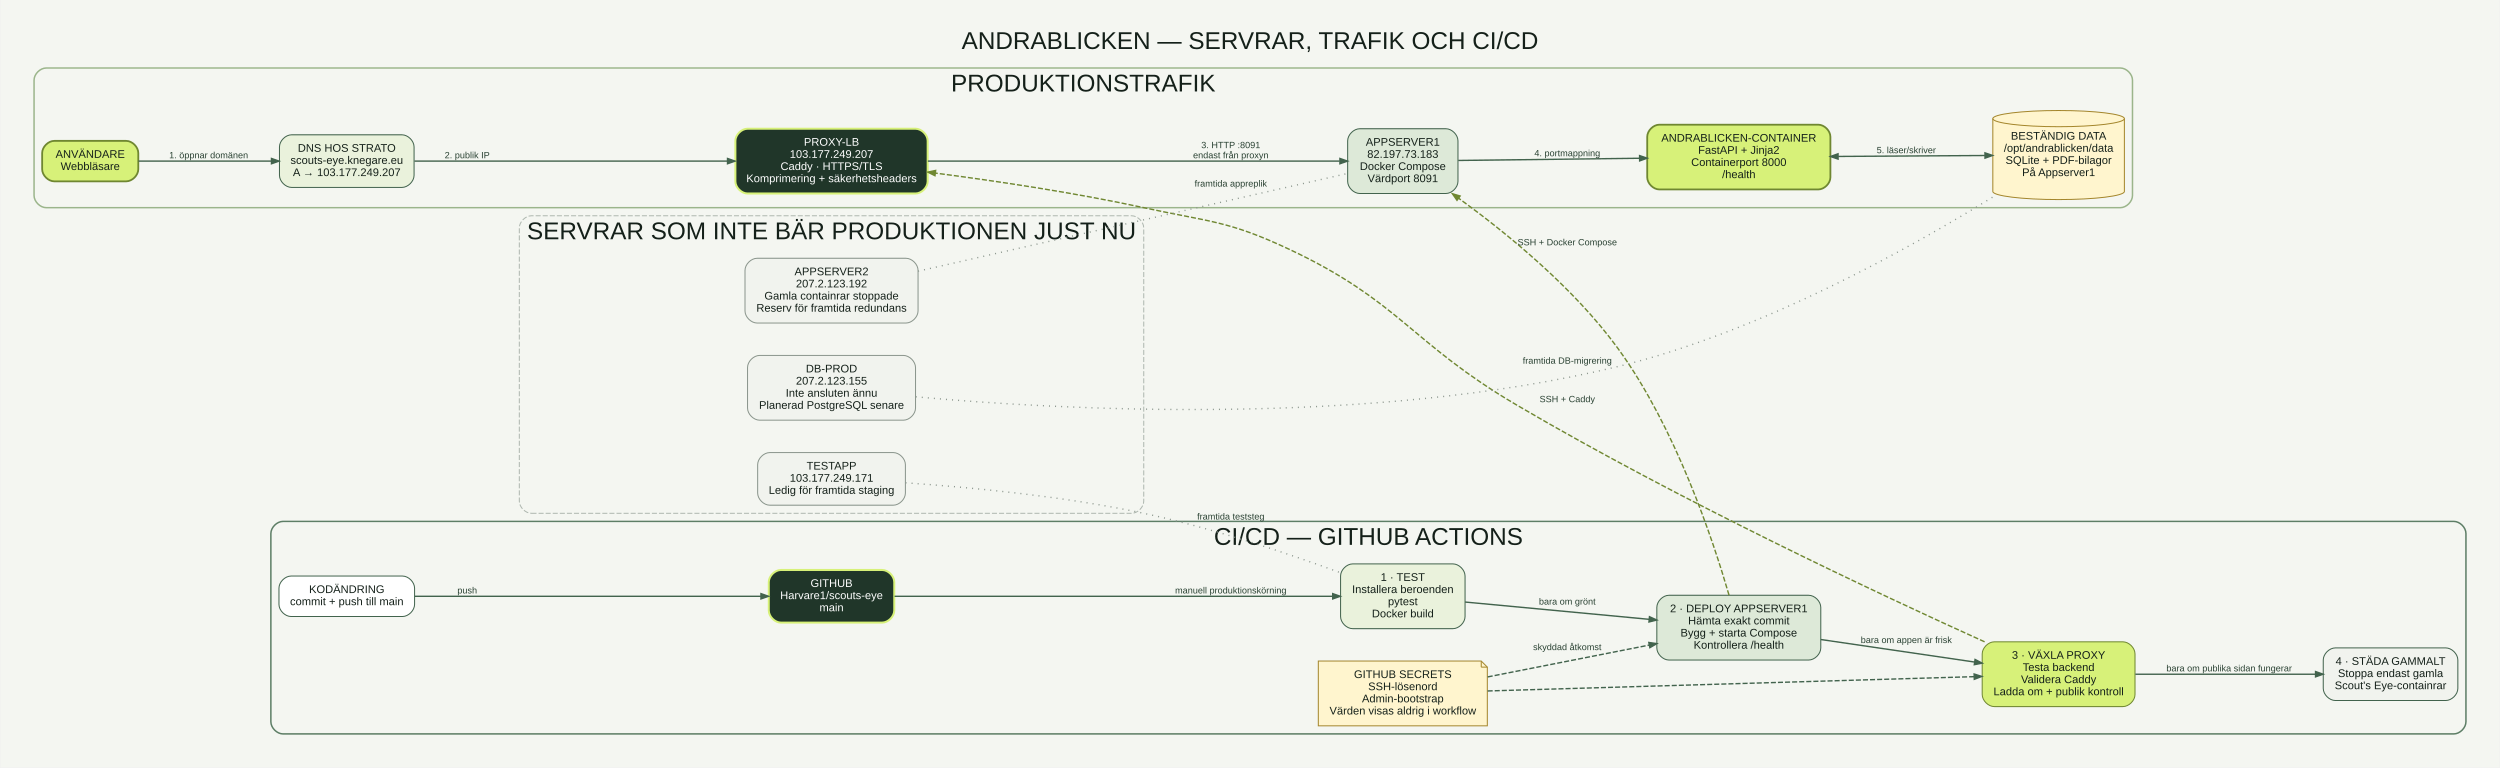
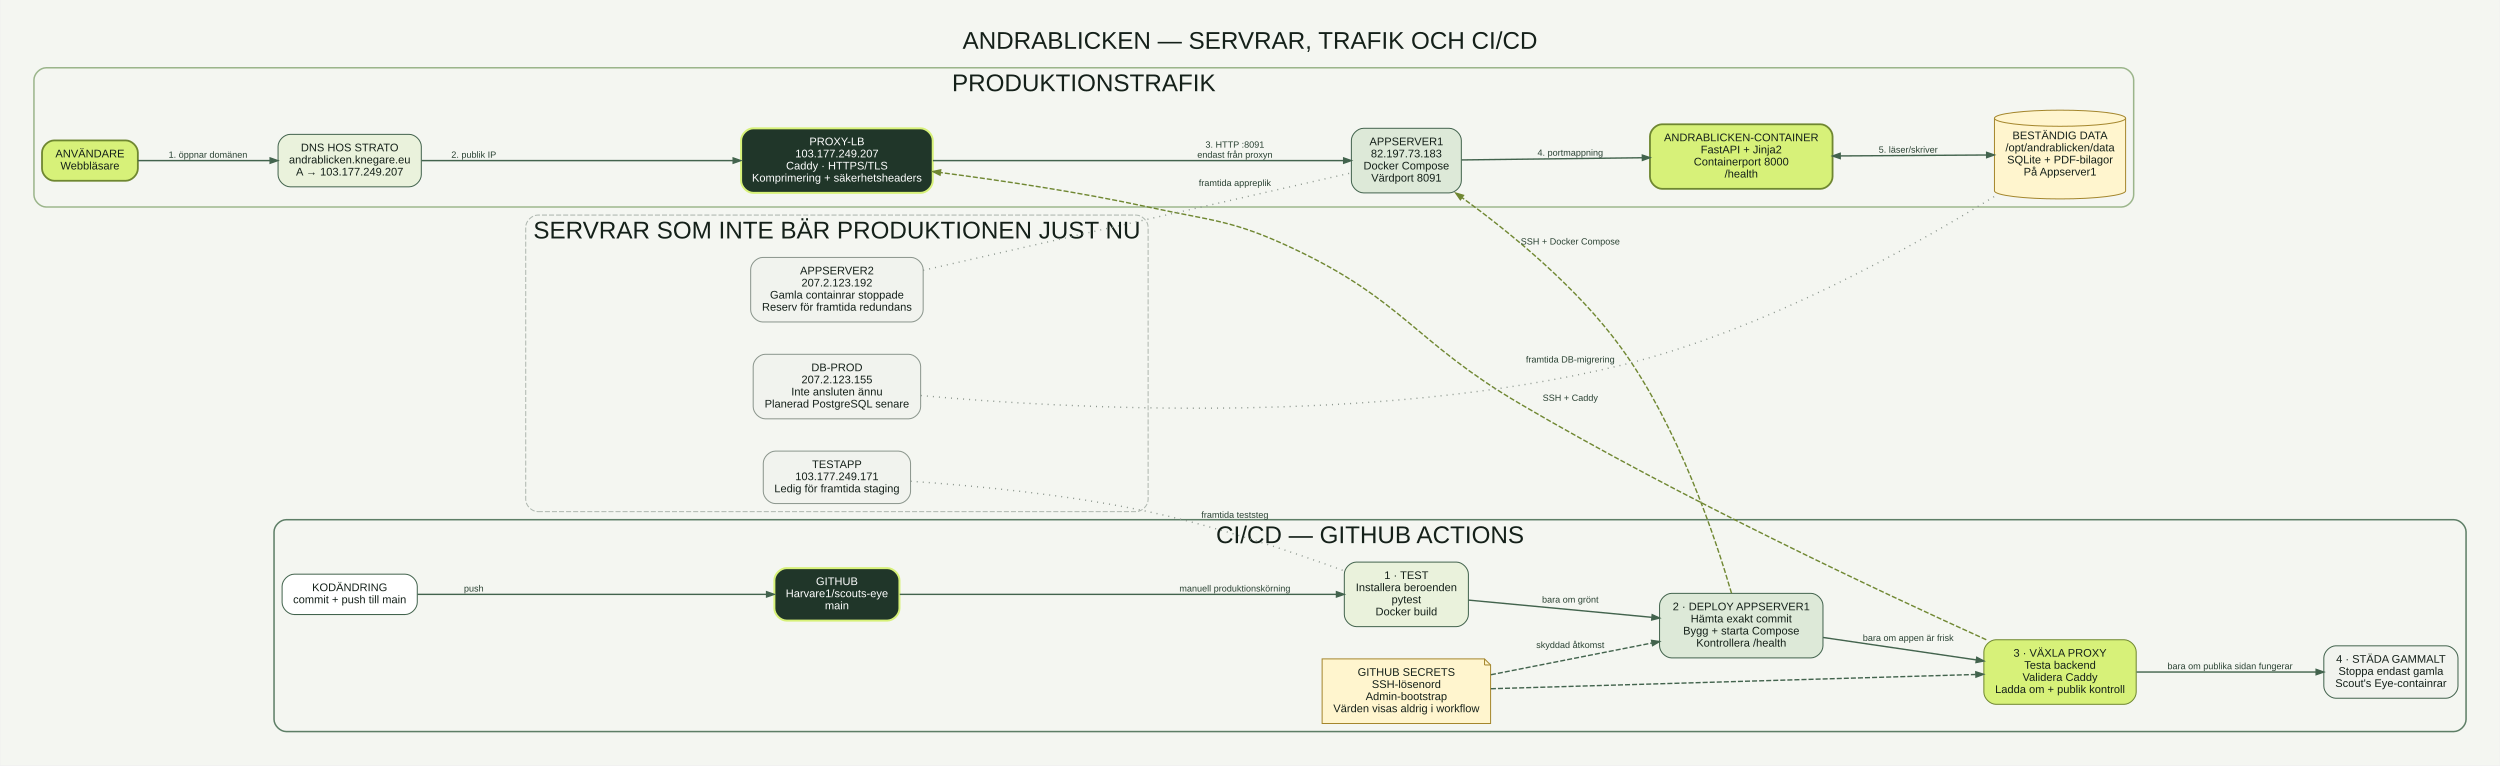
- <svg xmlns="http://www.w3.org/2000/svg" width="2469pt" height="758pt" viewBox="0.00 0.00 2469.40 758.40">
+ <svg xmlns="http://www.w3.org/2000/svg" width="2477pt" height="758pt" viewBox="0.00 0.00 2477.40 758.40">
  <g id="graph0" class="graph" transform="scale(1 1) rotate(0) translate(25.2 733.2)">
-     <polygon fill="#f4f6f1" stroke="transparent" points="-25.2,25.2 -25.2,-733.2 2444.2,-733.2 2444.2,25.2 -25.2,25.2" />
-     <text text-anchor="middle" x="1209.5" y="-684.8" font-family="Arial" font-size="24.00" fill="#142019">ANDRABLICKEN — SERVRAR, TRAFIK OCH CI/CD</text>
+     <polygon fill="#f4f6f1" stroke="transparent" points="-25.2,25.2 -25.2,-733.2 2452.2,-733.2 2452.2,25.2 -25.2,25.2" />
+     <text text-anchor="middle" x="1213.5" y="-684.8" font-family="Arial" font-size="24.00" fill="#142019">ANDRABLICKEN — SERVRAR, TRAFIK OCH CI/CD</text>
    <g id="clust1" class="cluster">
-       <path fill="#f4f6f1" stroke="#9bb58b" stroke-width="1.5" d="M20,-528C20,-528 2069.5,-528 2069.5,-528 2075.5,-528 2081.5,-534 2081.5,-540 2081.5,-540 2081.5,-654 2081.5,-654 2081.5,-660 2075.5,-666 2069.5,-666 2069.5,-666 20,-666 20,-666 14,-666 8,-660 8,-654 8,-654 8,-540 8,-540 8,-534 14,-528 20,-528" />
-       <text text-anchor="middle" x="1044.75" y="-642.8" font-family="Arial" font-size="24.00" fill="#142019">PRODUKTIONSTRAFIK</text>
+       <path fill="#f4f6f1" stroke="#9bb58b" stroke-width="1.5" d="M20,-528C20,-528 2077.5,-528 2077.5,-528 2083.5,-528 2089.5,-534 2089.5,-540 2089.5,-540 2089.5,-654 2089.5,-654 2089.5,-660 2083.5,-666 2077.5,-666 2077.5,-666 20,-666 20,-666 14,-666 8,-660 8,-654 8,-654 8,-540 8,-540 8,-534 14,-528 20,-528" />
+       <text text-anchor="middle" x="1048.75" y="-642.8" font-family="Arial" font-size="24.00" fill="#142019">PRODUKTIONSTRAFIK</text>
    </g>
    <g id="clust2" class="cluster">
-       <path fill="#f4f6f1" stroke="#5d7e66" stroke-width="1.5" d="M254,-8C254,-8 2399,-8 2399,-8 2405,-8 2411,-14 2411,-20 2411,-20 2411,-206 2411,-206 2411,-212 2405,-218 2399,-218 2399,-218 254,-218 254,-218 248,-218 242,-212 242,-206 242,-206 242,-20 242,-20 242,-14 248,-8 254,-8" />
-       <text text-anchor="middle" x="1326.5" y="-194.8" font-family="Arial" font-size="24.00" fill="#142019">CI/CD — GITHUB ACTIONS</text>
+       <path fill="#f4f6f1" stroke="#5d7e66" stroke-width="1.5" d="M258,-8C258,-8 2407,-8 2407,-8 2413,-8 2419,-14 2419,-20 2419,-20 2419,-206 2419,-206 2419,-212 2413,-218 2407,-218 2407,-218 258,-218 258,-218 252,-218 246,-212 246,-206 246,-206 246,-20 246,-20 246,-14 252,-8 258,-8" />
+       <text text-anchor="middle" x="1332.5" y="-194.8" font-family="Arial" font-size="24.00" fill="#142019">CI/CD — GITHUB ACTIONS</text>
    </g>
    <g id="clust3" class="cluster">
-       <path fill="#f4f6f1" stroke="#aeb7af" stroke-dasharray="5,2" d="M499.5,-226C499.5,-226 1092.5,-226 1092.5,-226 1098.5,-226 1104.5,-232 1104.5,-238 1104.5,-238 1104.5,-508 1104.5,-508 1104.5,-514 1098.5,-520 1092.5,-520 1092.5,-520 499.5,-520 499.5,-520 493.5,-520 487.5,-514 487.5,-508 487.5,-508 487.5,-238 487.5,-238 487.5,-232 493.5,-226 499.5,-226" />
-       <text text-anchor="middle" x="796" y="-496.8" font-family="Arial" font-size="24.00" fill="#142019">SERVRAR SOM INTE BÄR PRODUKTIONEN JUST NU</text>
+       <path fill="#f4f6f1" stroke="#aeb7af" stroke-dasharray="5,2" d="M507.5,-226C507.5,-226 1100.5,-226 1100.5,-226 1106.5,-226 1112.5,-232 1112.5,-238 1112.5,-238 1112.5,-508 1112.5,-508 1112.5,-514 1106.5,-520 1100.5,-520 1100.5,-520 507.5,-520 507.5,-520 501.5,-520 495.5,-514 495.5,-508 495.5,-508 495.5,-238 495.5,-238 495.5,-232 501.5,-226 507.5,-226" />
+       <text text-anchor="middle" x="804" y="-496.8" font-family="Arial" font-size="24.00" fill="#142019">SERVRAR SOM INTE BÄR PRODUKTIONEN JUST NU</text>
    </g>
    <g id="node1" class="node">
      <path fill="#d7f179" stroke="#6f8731" stroke-width="1.8" d="M99,-594C99,-594 28,-594 28,-594 22,-594 16,-588 16,-582 16,-582 16,-566 16,-566 16,-560 22,-554 28,-554 28,-554 99,-554 99,-554 105,-554 111,-560 111,-566 111,-566 111,-582 111,-582 111,-588 105,-594 99,-594" />
      <text text-anchor="middle" x="63.5" y="-577.2" font-family="Arial" font-size="11.00" fill="#142019">ANVÄNDARE</text>
      <text text-anchor="middle" x="63.5" y="-565.2" font-family="Arial" font-size="11.00" fill="#142019">Webbläsare</text>
    </g>
    <g id="node2" class="node">
-       <path fill="#eaf2dc" stroke="#42634d" d="M371.5,-600C371.5,-600 262.5,-600 262.5,-600 256.5,-600 250.5,-594 250.5,-588 250.5,-588 250.5,-560 250.5,-560 250.5,-554 256.5,-548 262.5,-548 262.5,-548 371.5,-548 371.5,-548 377.5,-548 383.5,-554 383.5,-560 383.5,-560 383.5,-588 383.5,-588 383.5,-594 377.5,-600 371.5,-600" />
-       <text text-anchor="middle" x="317" y="-583.2" font-family="Arial" font-size="11.00" fill="#142019">DNS HOS STRATO</text>
-       <text text-anchor="middle" x="317" y="-571.2" font-family="Arial" font-size="11.00" fill="#142019">scouts-eye.knegare.eu</text>
-       <text text-anchor="middle" x="317" y="-559.2" font-family="Arial" font-size="11.00" fill="#142019">A → 103.177.249.207</text>
+       <path fill="#eaf2dc" stroke="#42634d" d="M380,-600C380,-600 262,-600 262,-600 256,-600 250,-594 250,-588 250,-588 250,-560 250,-560 250,-554 256,-548 262,-548 262,-548 380,-548 380,-548 386,-548 392,-554 392,-560 392,-560 392,-588 392,-588 392,-594 386,-600 380,-600" />
+       <text text-anchor="middle" x="321" y="-583.2" font-family="Arial" font-size="11.00" fill="#142019">DNS HOS STRATO</text>
+       <text text-anchor="middle" x="321" y="-571.2" font-family="Arial" font-size="11.00" fill="#142019">andrablicken.knegare.eu</text>
+       <text text-anchor="middle" x="321" y="-559.2" font-family="Arial" font-size="11.00" fill="#142019">A → 103.177.249.207</text>
    </g>
    <g id="edge1" class="edge">
-       <path fill="none" stroke="#42634d" stroke-width="1.4" d="M111.22,-574C148.07,-574 200.15,-574 242.57,-574" />
-       <polygon fill="#42634d" stroke="#42634d" stroke-width="1.4" points="242.6,-576.63 250.1,-574 242.6,-571.38 242.6,-576.63" />
+       <path fill="none" stroke="#42634d" stroke-width="1.4" d="M111.07,-574C147.59,-574 199.24,-574 242.04,-574" />
+       <polygon fill="#42634d" stroke="#42634d" stroke-width="1.4" points="242.15,-576.63 249.65,-574 242.15,-571.38 242.15,-576.63" />
      <text text-anchor="middle" x="180.5" y="-576.8" font-family="Arial" font-size="9.00" fill="#294132">1. öppnar domänen</text>
    </g>
    <g id="node3" class="node">
-       <path fill="#203629" stroke="#d7f179" stroke-width="2" d="M879,-606C879,-606 713,-606 713,-606 707,-606 701,-600 701,-594 701,-594 701,-554 701,-554 701,-548 707,-542 713,-542 713,-542 879,-542 879,-542 885,-542 891,-548 891,-554 891,-554 891,-594 891,-594 891,-600 885,-606 879,-606" />
-       <text text-anchor="middle" x="796" y="-589.2" font-family="Arial" font-size="11.00" fill="#ffffff">PROXY-LB</text>
-       <text text-anchor="middle" x="796" y="-577.2" font-family="Arial" font-size="11.00" fill="#ffffff">103.177.249.207</text>
-       <text text-anchor="middle" x="796" y="-565.2" font-family="Arial" font-size="11.00" fill="#ffffff">Caddy · HTTPS/TLS</text>
-       <text text-anchor="middle" x="796" y="-553.2" font-family="Arial" font-size="11.00" fill="#ffffff">Komprimering + säkerhetsheaders</text>
+       <path fill="#203629" stroke="#d7f179" stroke-width="2" d="M887,-606C887,-606 721,-606 721,-606 715,-606 709,-600 709,-594 709,-594 709,-554 709,-554 709,-548 715,-542 721,-542 721,-542 887,-542 887,-542 893,-542 899,-548 899,-554 899,-554 899,-594 899,-594 899,-600 893,-606 887,-606" />
+       <text text-anchor="middle" x="804" y="-589.2" font-family="Arial" font-size="11.00" fill="#ffffff">PROXY-LB</text>
+       <text text-anchor="middle" x="804" y="-577.2" font-family="Arial" font-size="11.00" fill="#ffffff">103.177.249.207</text>
+       <text text-anchor="middle" x="804" y="-565.2" font-family="Arial" font-size="11.00" fill="#ffffff">Caddy · HTTPS/TLS</text>
+       <text text-anchor="middle" x="804" y="-553.2" font-family="Arial" font-size="11.00" fill="#ffffff">Komprimering + säkerhetsheaders</text>
    </g>
    <g id="edge2" class="edge">
-       <path fill="none" stroke="#42634d" stroke-width="1.4" d="M383.82,-574C463.82,-574 599.69,-574 693.21,-574" />
-       <polygon fill="#42634d" stroke="#42634d" stroke-width="1.4" points="693.22,-576.63 700.72,-574 693.22,-571.38 693.22,-576.63" />
-       <text text-anchor="middle" x="436" y="-576.8" font-family="Arial" font-size="9.00" fill="#294132">2. publik IP</text>
+       <path fill="none" stroke="#42634d" stroke-width="1.4" d="M392.2,-574C473.48,-574 608.07,-574 700.93,-574" />
+       <polygon fill="#42634d" stroke="#42634d" stroke-width="1.4" points="701.16,-576.63 708.66,-574 701.16,-571.38 701.16,-576.63" />
+       <text text-anchor="middle" x="444" y="-576.8" font-family="Arial" font-size="9.00" fill="#294132">2. publik IP</text>
    </g>
    <g id="node4" class="node">
-       <path fill="#dde9d8" stroke="#42634d" d="M1403,-606C1403,-606 1318,-606 1318,-606 1312,-606 1306,-600 1306,-594 1306,-594 1306,-554 1306,-554 1306,-548 1312,-542 1318,-542 1318,-542 1403,-542 1403,-542 1409,-542 1415,-548 1415,-554 1415,-554 1415,-594 1415,-594 1415,-600 1409,-606 1403,-606" />
-       <text text-anchor="middle" x="1360.5" y="-589.2" font-family="Arial" font-size="11.00" fill="#142019">APPSERVER1</text>
-       <text text-anchor="middle" x="1360.5" y="-577.2" font-family="Arial" font-size="11.00" fill="#142019">82.197.73.183</text>
-       <text text-anchor="middle" x="1360.5" y="-565.2" font-family="Arial" font-size="11.00" fill="#142019">Docker Compose</text>
-       <text text-anchor="middle" x="1360.5" y="-553.2" font-family="Arial" font-size="11.00" fill="#142019">Värdport 8091</text>
+       <path fill="#dde9d8" stroke="#42634d" d="M1411,-606C1411,-606 1326,-606 1326,-606 1320,-606 1314,-600 1314,-594 1314,-594 1314,-554 1314,-554 1314,-548 1320,-542 1326,-542 1326,-542 1411,-542 1411,-542 1417,-542 1423,-548 1423,-554 1423,-554 1423,-594 1423,-594 1423,-600 1417,-606 1411,-606" />
+       <text text-anchor="middle" x="1368.5" y="-589.2" font-family="Arial" font-size="11.00" fill="#142019">APPSERVER1</text>
+       <text text-anchor="middle" x="1368.5" y="-577.2" font-family="Arial" font-size="11.00" fill="#142019">82.197.73.183</text>
+       <text text-anchor="middle" x="1368.5" y="-565.2" font-family="Arial" font-size="11.00" fill="#142019">Docker Compose</text>
+       <text text-anchor="middle" x="1368.5" y="-553.2" font-family="Arial" font-size="11.00" fill="#142019">Värdport 8091</text>
    </g>
    <g id="edge3" class="edge">
-       <path fill="none" stroke="#42634d" stroke-width="1.4" d="M891.15,-574C1006.86,-574 1199.9,-574 1298.09,-574" />
-       <polygon fill="#42634d" stroke="#42634d" stroke-width="1.4" points="1298.36,-576.63 1305.86,-574 1298.36,-571.38 1298.36,-576.63" />
-       <text text-anchor="middle" x="1190.5" y="-586.8" font-family="Arial" font-size="9.00" fill="#294132">3. HTTP :8091</text>
-       <text text-anchor="middle" x="1190.5" y="-576.8" font-family="Arial" font-size="9.00" fill="#294132">endast från proxyn</text>
+       <path fill="none" stroke="#42634d" stroke-width="1.4" d="M899.15,-574C1014.86,-574 1207.9,-574 1306.09,-574" />
+       <polygon fill="#42634d" stroke="#42634d" stroke-width="1.4" points="1306.36,-576.63 1313.86,-574 1306.36,-571.38 1306.36,-576.63" />
+       <text text-anchor="middle" x="1198.5" y="-586.8" font-family="Arial" font-size="9.00" fill="#294132">3. HTTP :8091</text>
+       <text text-anchor="middle" x="1198.5" y="-576.8" font-family="Arial" font-size="9.00" fill="#294132">endast från proxyn</text>
    </g>
    <g id="node5" class="node">
-       <path fill="#d7f179" stroke="#6f8731" stroke-width="1.8" d="M1771,-610C1771,-610 1614,-610 1614,-610 1608,-610 1602,-604 1602,-598 1602,-598 1602,-558 1602,-558 1602,-552 1608,-546 1614,-546 1614,-546 1771,-546 1771,-546 1777,-546 1783,-552 1783,-558 1783,-558 1783,-598 1783,-598 1783,-604 1777,-610 1771,-610" />
-       <text text-anchor="middle" x="1692.5" y="-593.2" font-family="Arial" font-size="11.00" fill="#142019">ANDRABLICKEN-CONTAINER</text>
-       <text text-anchor="middle" x="1692.5" y="-581.2" font-family="Arial" font-size="11.00" fill="#142019">FastAPI + Jinja2</text>
-       <text text-anchor="middle" x="1692.5" y="-569.2" font-family="Arial" font-size="11.00" fill="#142019">Containerport 8000</text>
-       <text text-anchor="middle" x="1692.5" y="-557.2" font-family="Arial" font-size="11.00" fill="#142019">/health</text>
+       <path fill="#d7f179" stroke="#6f8731" stroke-width="1.8" d="M1779,-610C1779,-610 1622,-610 1622,-610 1616,-610 1610,-604 1610,-598 1610,-598 1610,-558 1610,-558 1610,-552 1616,-546 1622,-546 1622,-546 1779,-546 1779,-546 1785,-546 1791,-552 1791,-558 1791,-558 1791,-598 1791,-598 1791,-604 1785,-610 1779,-610" />
+       <text text-anchor="middle" x="1700.5" y="-593.2" font-family="Arial" font-size="11.00" fill="#142019">ANDRABLICKEN-CONTAINER</text>
+       <text text-anchor="middle" x="1700.5" y="-581.2" font-family="Arial" font-size="11.00" fill="#142019">FastAPI + Jinja2</text>
+       <text text-anchor="middle" x="1700.5" y="-569.2" font-family="Arial" font-size="11.00" fill="#142019">Containerport 8000</text>
+       <text text-anchor="middle" x="1700.5" y="-557.2" font-family="Arial" font-size="11.00" fill="#142019">/health</text>
    </g>
    <g id="edge4" class="edge">
-       <path fill="none" stroke="#42634d" stroke-width="1.4" d="M1415.25,-574.65C1463.58,-575.24 1535.75,-576.11 1594.2,-576.82" />
-       <polygon fill="#42634d" stroke="#42634d" stroke-width="1.4" points="1594.45,-579.45 1601.98,-576.91 1594.52,-574.2 1594.45,-579.45" />
-       <text text-anchor="middle" x="1523" y="-578.8" font-family="Arial" font-size="9.00" fill="#294132">4. portmappning</text>
+       <path fill="none" stroke="#42634d" stroke-width="1.4" d="M1423.25,-574.65C1471.58,-575.24 1543.75,-576.11 1602.2,-576.82" />
+       <polygon fill="#42634d" stroke="#42634d" stroke-width="1.4" points="1602.45,-579.45 1609.98,-576.91 1602.52,-574.2 1602.45,-579.45" />
+       <text text-anchor="middle" x="1531" y="-578.8" font-family="Arial" font-size="9.00" fill="#294132">4. portmappning</text>
    </g>
    <g id="node6" class="node">
-       <path fill="#fff5ce" stroke="#a4862c" d="M2073.5,-616C2073.5,-620.41 2044.37,-624 2008.5,-624 1972.63,-624 1943.5,-620.41 1943.5,-616 1943.5,-616 1943.5,-544 1943.5,-544 1943.5,-539.59 1972.63,-536 2008.5,-536 2044.37,-536 2073.5,-539.59 2073.5,-544 2073.5,-544 2073.5,-616 2073.5,-616" />
-       <path fill="none" stroke="#a4862c" d="M2073.5,-616C2073.5,-611.59 2044.37,-608 2008.5,-608 1972.63,-608 1943.5,-611.59 1943.5,-616" />
-       <text text-anchor="middle" x="2008.5" y="-595.2" font-family="Arial" font-size="11.00" fill="#142019">BESTÄNDIG DATA</text>
-       <text text-anchor="middle" x="2008.5" y="-583.2" font-family="Arial" font-size="11.00" fill="#142019">/opt/andrablicken/data</text>
-       <text text-anchor="middle" x="2008.5" y="-571.2" font-family="Arial" font-size="11.00" fill="#142019">SQLite + PDF-bilagor</text>
-       <text text-anchor="middle" x="2008.5" y="-559.2" font-family="Arial" font-size="11.00" fill="#142019">På Appserver1</text>
+       <path fill="#fff5ce" stroke="#a4862c" d="M2081.5,-616C2081.5,-620.41 2052.37,-624 2016.5,-624 1980.63,-624 1951.5,-620.41 1951.5,-616 1951.5,-616 1951.5,-544 1951.5,-544 1951.5,-539.59 1980.63,-536 2016.5,-536 2052.37,-536 2081.5,-539.59 2081.5,-544 2081.5,-544 2081.5,-616 2081.5,-616" />
+       <path fill="none" stroke="#a4862c" d="M2081.5,-616C2081.5,-611.59 2052.37,-608 2016.5,-608 1980.63,-608 1951.5,-611.59 1951.5,-616" />
+       <text text-anchor="middle" x="2016.5" y="-595.2" font-family="Arial" font-size="11.00" fill="#142019">BESTÄNDIG DATA</text>
+       <text text-anchor="middle" x="2016.5" y="-583.2" font-family="Arial" font-size="11.00" fill="#142019">/opt/andrablicken/data</text>
+       <text text-anchor="middle" x="2016.5" y="-571.2" font-family="Arial" font-size="11.00" fill="#142019">SQLite + PDF-bilagor</text>
+       <text text-anchor="middle" x="2016.5" y="-559.2" font-family="Arial" font-size="11.00" fill="#142019">På Appserver1</text>
    </g>
    <g id="edge5" class="edge">
-       <path fill="none" stroke="#42634d" stroke-width="1.4" d="M1790.63,-578.62C1837.47,-578.92 1892.67,-579.27 1935.66,-579.54" />
-       <polygon fill="#42634d" stroke="#42634d" stroke-width="1.4" points="1790.58,-575.99 1783.06,-578.57 1790.54,-581.24 1790.58,-575.99" />
-       <polygon fill="#42634d" stroke="#42634d" stroke-width="1.4" points="1935.75,-582.17 1943.26,-579.59 1935.78,-576.92 1935.75,-582.17" />
-       <text text-anchor="middle" x="1858" y="-581.8" font-family="Arial" font-size="9.00" fill="#294132">5. läser/skriver</text>
+       <path fill="none" stroke="#42634d" stroke-width="1.4" d="M1798.63,-578.62C1845.47,-578.92 1900.67,-579.27 1943.66,-579.54" />
+       <polygon fill="#42634d" stroke="#42634d" stroke-width="1.4" points="1798.58,-575.99 1791.06,-578.57 1798.54,-581.24 1798.58,-575.99" />
+       <polygon fill="#42634d" stroke="#42634d" stroke-width="1.4" points="1943.75,-582.17 1951.26,-579.59 1943.78,-576.92 1943.75,-582.17" />
+       <text text-anchor="middle" x="1866" y="-581.8" font-family="Arial" font-size="9.00" fill="#294132">5. läser/skriver</text>
    </g>
    <g id="node7" class="node">
-       <path fill="#ffffff" stroke="#42634d" d="M372,-164C372,-164 262,-164 262,-164 256,-164 250,-158 250,-152 250,-152 250,-136 250,-136 250,-130 256,-124 262,-124 262,-124 372,-124 372,-124 378,-124 384,-130 384,-136 384,-136 384,-152 384,-152 384,-158 378,-164 372,-164" />
-       <text text-anchor="middle" x="317" y="-147.2" font-family="Arial" font-size="11.00" fill="#142019">KODÄNDRING</text>
-       <text text-anchor="middle" x="317" y="-135.2" font-family="Arial" font-size="11.00" fill="#142019">commit + push till main</text>
+       <path fill="#ffffff" stroke="#42634d" d="M376,-164C376,-164 266,-164 266,-164 260,-164 254,-158 254,-152 254,-152 254,-136 254,-136 254,-130 260,-124 266,-124 266,-124 376,-124 376,-124 382,-124 388,-130 388,-136 388,-136 388,-152 388,-152 388,-158 382,-164 376,-164" />
+       <text text-anchor="middle" x="321" y="-147.2" font-family="Arial" font-size="11.00" fill="#142019">KODÄNDRING</text>
+       <text text-anchor="middle" x="321" y="-135.2" font-family="Arial" font-size="11.00" fill="#142019">commit + push till main</text>
    </g>
    <g id="node8" class="node">
-       <path fill="#203629" stroke="#d7f179" stroke-width="2" d="M846,-170C846,-170 746,-170 746,-170 740,-170 734,-164 734,-158 734,-158 734,-130 734,-130 734,-124 740,-118 746,-118 746,-118 846,-118 846,-118 852,-118 858,-124 858,-130 858,-130 858,-158 858,-158 858,-164 852,-170 846,-170" />
-       <text text-anchor="middle" x="796" y="-153.2" font-family="Arial" font-size="11.00" fill="#ffffff">GITHUB</text>
-       <text text-anchor="middle" x="796" y="-141.2" font-family="Arial" font-size="11.00" fill="#ffffff">Harvare1/scouts-eye</text>
-       <text text-anchor="middle" x="796" y="-129.2" font-family="Arial" font-size="11.00" fill="#ffffff">main</text>
+       <path fill="#203629" stroke="#d7f179" stroke-width="2" d="M854,-170C854,-170 754,-170 754,-170 748,-170 742,-164 742,-158 742,-158 742,-130 742,-130 742,-124 748,-118 754,-118 754,-118 854,-118 854,-118 860,-118 866,-124 866,-130 866,-130 866,-158 866,-158 866,-164 860,-170 854,-170" />
+       <text text-anchor="middle" x="804" y="-153.2" font-family="Arial" font-size="11.00" fill="#ffffff">GITHUB</text>
+       <text text-anchor="middle" x="804" y="-141.2" font-family="Arial" font-size="11.00" fill="#ffffff">Harvare1/scouts-eye</text>
+       <text text-anchor="middle" x="804" y="-129.2" font-family="Arial" font-size="11.00" fill="#ffffff">main</text>
    </g>
    <g id="edge6" class="edge">
-       <path fill="none" stroke="#42634d" stroke-width="1.4" d="M384.32,-144C474.46,-144 634.84,-144 726.23,-144" />
-       <polygon fill="#42634d" stroke="#42634d" stroke-width="1.4" points="726.27,-146.63 733.77,-144 726.27,-141.38 726.27,-146.63" />
-       <text text-anchor="middle" x="436" y="-146.8" font-family="Arial" font-size="9.00" fill="#294132">push</text>
+       <path fill="none" stroke="#42634d" stroke-width="1.4" d="M388.12,-144C479.04,-144 641.86,-144 734.18,-144" />
+       <polygon fill="#42634d" stroke="#42634d" stroke-width="1.4" points="734.29,-146.63 741.79,-144 734.29,-141.38 734.29,-146.63" />
+       <text text-anchor="middle" x="444" y="-146.8" font-family="Arial" font-size="9.00" fill="#294132">push</text>
    </g>
    <g id="node9" class="node">
-       <path fill="#eaf2dc" stroke="#42634d" d="M1410,-176C1410,-176 1311,-176 1311,-176 1305,-176 1299,-170 1299,-164 1299,-164 1299,-124 1299,-124 1299,-118 1305,-112 1311,-112 1311,-112 1410,-112 1410,-112 1416,-112 1422,-118 1422,-124 1422,-124 1422,-164 1422,-164 1422,-170 1416,-176 1410,-176" />
-       <text text-anchor="middle" x="1360.5" y="-159.2" font-family="Arial" font-size="11.00" fill="#142019">1 · TEST</text>
-       <text text-anchor="middle" x="1360.5" y="-147.2" font-family="Arial" font-size="11.00" fill="#142019">Installera beroenden</text>
-       <text text-anchor="middle" x="1360.5" y="-135.2" font-family="Arial" font-size="11.00" fill="#142019">pytest</text>
-       <text text-anchor="middle" x="1360.5" y="-123.2" font-family="Arial" font-size="11.00" fill="#142019">Docker build</text>
+       <path fill="#eaf2dc" stroke="#42634d" d="M1418,-176C1418,-176 1319,-176 1319,-176 1313,-176 1307,-170 1307,-164 1307,-164 1307,-124 1307,-124 1307,-118 1313,-112 1319,-112 1319,-112 1418,-112 1418,-112 1424,-112 1430,-118 1430,-124 1430,-124 1430,-164 1430,-164 1430,-170 1424,-176 1418,-176" />
+       <text text-anchor="middle" x="1368.5" y="-159.2" font-family="Arial" font-size="11.00" fill="#142019">1 · TEST</text>
+       <text text-anchor="middle" x="1368.5" y="-147.2" font-family="Arial" font-size="11.00" fill="#142019">Installera beroenden</text>
+       <text text-anchor="middle" x="1368.5" y="-135.2" font-family="Arial" font-size="11.00" fill="#142019">pytest</text>
+       <text text-anchor="middle" x="1368.5" y="-123.2" font-family="Arial" font-size="11.00" fill="#142019">Docker build</text>
    </g>
    <g id="edge7" class="edge">
-       <path fill="none" stroke="#42634d" stroke-width="1.4" d="M858.27,-144C964.07,-144 1180.31,-144 1290.95,-144" />
-       <polygon fill="#42634d" stroke="#42634d" stroke-width="1.4" points="1291.23,-146.63 1298.73,-144 1291.23,-141.38 1291.23,-146.63" />
-       <text text-anchor="middle" x="1190.5" y="-146.8" font-family="Arial" font-size="9.00" fill="#294132">manuell produktionskörning</text>
+       <path fill="none" stroke="#42634d" stroke-width="1.4" d="M866.27,-144C972.07,-144 1188.31,-144 1298.95,-144" />
+       <polygon fill="#42634d" stroke="#42634d" stroke-width="1.4" points="1299.23,-146.63 1306.73,-144 1299.23,-141.38 1299.23,-146.63" />
+       <text text-anchor="middle" x="1198.5" y="-146.8" font-family="Arial" font-size="9.00" fill="#294132">manuell produktionskörning</text>
    </g>
    <g id="node10" class="node">
-       <path fill="#dde9d8" stroke="#42634d" d="M1761.5,-145C1761.5,-145 1623.5,-145 1623.5,-145 1617.5,-145 1611.5,-139 1611.5,-133 1611.5,-133 1611.5,-93 1611.5,-93 1611.5,-87 1617.5,-81 1623.5,-81 1623.5,-81 1761.5,-81 1761.5,-81 1767.5,-81 1773.5,-87 1773.5,-93 1773.5,-93 1773.5,-133 1773.5,-133 1773.5,-139 1767.5,-145 1761.5,-145" />
-       <text text-anchor="middle" x="1692.5" y="-128.2" font-family="Arial" font-size="11.00" fill="#142019">2 · DEPLOY APPSERVER1</text>
-       <text text-anchor="middle" x="1692.5" y="-116.2" font-family="Arial" font-size="11.00" fill="#142019">Hämta exakt commit</text>
-       <text text-anchor="middle" x="1692.5" y="-104.2" font-family="Arial" font-size="11.00" fill="#142019">Bygg + starta Compose</text>
-       <text text-anchor="middle" x="1692.5" y="-92.2" font-family="Arial" font-size="11.00" fill="#142019">Kontrollera /health</text>
+       <path fill="#dde9d8" stroke="#42634d" d="M1769.5,-145C1769.5,-145 1631.5,-145 1631.5,-145 1625.5,-145 1619.5,-139 1619.5,-133 1619.5,-133 1619.5,-93 1619.5,-93 1619.5,-87 1625.5,-81 1631.5,-81 1631.5,-81 1769.5,-81 1769.5,-81 1775.5,-81 1781.5,-87 1781.5,-93 1781.5,-93 1781.5,-133 1781.5,-133 1781.5,-139 1775.5,-145 1769.5,-145" />
+       <text text-anchor="middle" x="1700.5" y="-128.2" font-family="Arial" font-size="11.00" fill="#142019">2 · DEPLOY APPSERVER1</text>
+       <text text-anchor="middle" x="1700.5" y="-116.2" font-family="Arial" font-size="11.00" fill="#142019">Hämta exakt commit</text>
+       <text text-anchor="middle" x="1700.5" y="-104.2" font-family="Arial" font-size="11.00" fill="#142019">Bygg + starta Compose</text>
+       <text text-anchor="middle" x="1700.5" y="-92.2" font-family="Arial" font-size="11.00" fill="#142019">Kontrollera /health</text>
    </g>
    <g id="edge8" class="edge">
-       <path fill="none" stroke="#42634d" stroke-width="1.4" d="M1422.03,-138.31C1472.96,-133.53 1546.45,-126.63 1603.82,-121.24" />
-       <polygon fill="#42634d" stroke="#42634d" stroke-width="1.4" points="1604.22,-123.84 1611.45,-120.52 1603.73,-118.61 1604.22,-123.84" />
-       <text text-anchor="middle" x="1523" y="-135.8" font-family="Arial" font-size="9.00" fill="#294132">bara om grönt</text>
+       <path fill="none" stroke="#42634d" stroke-width="1.4" d="M1430.03,-138.31C1480.96,-133.53 1554.45,-126.63 1611.82,-121.24" />
+       <polygon fill="#42634d" stroke="#42634d" stroke-width="1.4" points="1612.22,-123.84 1619.45,-120.52 1611.73,-118.61 1612.22,-123.84" />
+       <text text-anchor="middle" x="1531" y="-135.8" font-family="Arial" font-size="9.00" fill="#294132">bara om grönt</text>
    </g>
    <g id="edge13" class="edge">
-       <path fill="none" stroke="#6f8731" stroke-width="1.4" stroke-dasharray="5,2" d="M1682.82,-145.16C1667.15,-199.22 1630.36,-310.14 1573,-389 1529.2,-449.22 1462.43,-503.4 1415.67,-537.33" />
-       <polygon fill="#6f8731" stroke="#6f8731" stroke-width="1.4" points="1414.04,-535.27 1409.49,-541.78 1417.11,-539.53 1414.04,-535.27" />
-       <text text-anchor="middle" x="1523" y="-490.8" font-family="Arial" font-size="9.00" fill="#294132">SSH + Docker Compose</text>
+       <path fill="none" stroke="#6f8731" stroke-width="1.4" stroke-dasharray="5,2" d="M1690.82,-145.16C1675.15,-199.22 1638.36,-310.14 1581,-389 1537.2,-449.22 1470.43,-503.4 1423.67,-537.33" />
+       <polygon fill="#6f8731" stroke="#6f8731" stroke-width="1.4" points="1422.04,-535.27 1417.49,-541.78 1425.11,-539.53 1422.04,-535.27" />
+       <text text-anchor="middle" x="1531" y="-490.8" font-family="Arial" font-size="9.00" fill="#294132">SSH + Docker Compose</text>
    </g>
    <g id="node11" class="node">
-       <path fill="#d7f179" stroke="#6f8731" d="M2072,-99C2072,-99 1945,-99 1945,-99 1939,-99 1933,-93 1933,-87 1933,-87 1933,-47 1933,-47 1933,-41 1939,-35 1945,-35 1945,-35 2072,-35 2072,-35 2078,-35 2084,-41 2084,-47 2084,-47 2084,-87 2084,-87 2084,-93 2078,-99 2072,-99" />
-       <text text-anchor="middle" x="2008.5" y="-82.2" font-family="Arial" font-size="11.00" fill="#142019">3 · VÄXLA PROXY</text>
-       <text text-anchor="middle" x="2008.5" y="-70.2" font-family="Arial" font-size="11.00" fill="#142019">Testa backend</text>
-       <text text-anchor="middle" x="2008.5" y="-58.2" font-family="Arial" font-size="11.00" fill="#142019">Validera Caddy</text>
-       <text text-anchor="middle" x="2008.5" y="-46.2" font-family="Arial" font-size="11.00" fill="#142019">Ladda om + publik kontroll</text>
+       <path fill="#d7f179" stroke="#6f8731" d="M2080,-99C2080,-99 1953,-99 1953,-99 1947,-99 1941,-93 1941,-87 1941,-87 1941,-47 1941,-47 1941,-41 1947,-35 1953,-35 1953,-35 2080,-35 2080,-35 2086,-35 2092,-41 2092,-47 2092,-47 2092,-87 2092,-87 2092,-93 2086,-99 2080,-99" />
+       <text text-anchor="middle" x="2016.5" y="-82.2" font-family="Arial" font-size="11.00" fill="#142019">3 · VÄXLA PROXY</text>
+       <text text-anchor="middle" x="2016.5" y="-70.2" font-family="Arial" font-size="11.00" fill="#142019">Testa backend</text>
+       <text text-anchor="middle" x="2016.5" y="-58.2" font-family="Arial" font-size="11.00" fill="#142019">Validera Caddy</text>
+       <text text-anchor="middle" x="2016.5" y="-46.2" font-family="Arial" font-size="11.00" fill="#142019">Ladda om + publik kontroll</text>
    </g>
    <g id="edge9" class="edge">
-       <path fill="none" stroke="#42634d" stroke-width="1.4" d="M1773.55,-101.27C1820.12,-94.45 1878.68,-85.87 1925.57,-79" />
-       <polygon fill="#42634d" stroke="#42634d" stroke-width="1.4" points="1925.95,-81.6 1932.99,-77.92 1925.19,-76.41 1925.95,-81.6" />
-       <text text-anchor="middle" x="1858" y="-97.8" font-family="Arial" font-size="9.00" fill="#294132">bara om appen är frisk</text>
+       <path fill="none" stroke="#42634d" stroke-width="1.4" d="M1781.55,-101.27C1828.12,-94.45 1886.68,-85.87 1933.57,-79" />
+       <polygon fill="#42634d" stroke="#42634d" stroke-width="1.4" points="1933.95,-81.6 1940.99,-77.92 1933.19,-76.41 1933.95,-81.6" />
+       <text text-anchor="middle" x="1866" y="-97.8" font-family="Arial" font-size="9.00" fill="#294132">bara om appen är frisk</text>
    </g>
    <g id="edge14" class="edge">
-       <path fill="none" stroke="#6f8731" stroke-width="1.4" stroke-dasharray="5,2" d="M1935.38,-99.02C1831.12,-146.17 1633.21,-238.92 1473,-333 1368.51,-394.36 1357.68,-435.47 1248,-487 1187.97,-515.21 1169.33,-513.95 1104.5,-528 1036.45,-542.75 958.92,-554.31 898.73,-562.15" />
-       <polygon fill="#6f8731" stroke="#6f8731" stroke-width="1.4" points="898.2,-559.58 891.1,-563.14 898.87,-564.78 898.2,-559.58" />
-       <text text-anchor="middle" x="1523" y="-335.8" font-family="Arial" font-size="9.00" fill="#294132">SSH + Caddy</text>
+       <path fill="none" stroke="#6f8731" stroke-width="1.4" stroke-dasharray="5,2" d="M1943.38,-99.02C1839.12,-146.17 1641.21,-238.92 1481,-333 1376.51,-394.36 1365.68,-435.47 1256,-487 1195.97,-515.21 1177.33,-513.95 1112.5,-528 1044.45,-542.75 966.92,-554.31 906.73,-562.15" />
+       <polygon fill="#6f8731" stroke="#6f8731" stroke-width="1.4" points="906.2,-559.58 899.1,-563.14 906.87,-564.78 906.2,-559.58" />
+       <text text-anchor="middle" x="1531" y="-335.8" font-family="Arial" font-size="9.00" fill="#294132">SSH + Caddy</text>
    </g>
    <g id="node12" class="node">
-       <path fill="#f1f3ee" stroke="#42634d" d="M2391,-93C2391,-93 2282,-93 2282,-93 2276,-93 2270,-87 2270,-81 2270,-81 2270,-53 2270,-53 2270,-47 2276,-41 2282,-41 2282,-41 2391,-41 2391,-41 2397,-41 2403,-47 2403,-53 2403,-53 2403,-81 2403,-81 2403,-87 2397,-93 2391,-93" />
-       <text text-anchor="middle" x="2336.5" y="-76.2" font-family="Arial" font-size="11.00" fill="#142019">4 · STÄDA GAMMALT</text>
-       <text text-anchor="middle" x="2336.5" y="-64.2" font-family="Arial" font-size="11.00" fill="#142019">Stoppa endast gamla</text>
-       <text text-anchor="middle" x="2336.5" y="-52.2" font-family="Arial" font-size="11.00" fill="#142019">Scout's Eye-containrar</text>
+       <path fill="#f1f3ee" stroke="#42634d" d="M2399,-93C2399,-93 2290,-93 2290,-93 2284,-93 2278,-87 2278,-81 2278,-81 2278,-53 2278,-53 2278,-47 2284,-41 2290,-41 2290,-41 2399,-41 2399,-41 2405,-41 2411,-47 2411,-53 2411,-53 2411,-81 2411,-81 2411,-87 2405,-93 2399,-93" />
+       <text text-anchor="middle" x="2344.5" y="-76.2" font-family="Arial" font-size="11.00" fill="#142019">4 · STÄDA GAMMALT</text>
+       <text text-anchor="middle" x="2344.5" y="-64.2" font-family="Arial" font-size="11.00" fill="#142019">Stoppa endast gamla</text>
+       <text text-anchor="middle" x="2344.5" y="-52.2" font-family="Arial" font-size="11.00" fill="#142019">Scout's Eye-containrar</text>
    </g>
    <g id="edge10" class="edge">
-       <path fill="none" stroke="#42634d" stroke-width="1.4" d="M2084.29,-67C2137.68,-67 2209.15,-67 2262.2,-67" />
-       <polygon fill="#42634d" stroke="#42634d" stroke-width="1.4" points="2262.39,-69.63 2269.89,-67 2262.39,-64.38 2262.39,-69.63" />
-       <text text-anchor="middle" x="2177" y="-69.8" font-family="Arial" font-size="9.00" fill="#294132">bara om publika sidan fungerar</text>
+       <path fill="none" stroke="#42634d" stroke-width="1.4" d="M2092.29,-67C2145.68,-67 2217.15,-67 2270.2,-67" />
+       <polygon fill="#42634d" stroke="#42634d" stroke-width="1.4" points="2270.39,-69.63 2277.89,-67 2270.39,-64.38 2270.39,-69.63" />
+       <text text-anchor="middle" x="2185" y="-69.8" font-family="Arial" font-size="9.00" fill="#294132">bara om publika sidan fungerar</text>
    </g>
    <g id="node13" class="node">
-       <polygon fill="#fff5ce" stroke="#a4862c" points="1438,-80 1277,-80 1277,-16 1444,-16 1444,-74 1438,-80" />
-       <polyline fill="none" stroke="#a4862c" points="1438,-80 1438,-74 " />
-       <polyline fill="none" stroke="#a4862c" points="1444,-74 1438,-74 " />
-       <text text-anchor="middle" x="1360.5" y="-63.2" font-family="Arial" font-size="11.00" fill="#142019">GITHUB SECRETS</text>
-       <text text-anchor="middle" x="1360.5" y="-51.2" font-family="Arial" font-size="11.00" fill="#142019">SSH-lösenord</text>
-       <text text-anchor="middle" x="1360.5" y="-39.2" font-family="Arial" font-size="11.00" fill="#142019">Admin-bootstrap</text>
-       <text text-anchor="middle" x="1360.5" y="-27.2" font-family="Arial" font-size="11.00" fill="#142019">Värden visas aldrig i workflow</text>
+       <polygon fill="#fff5ce" stroke="#a4862c" points="1446,-80 1285,-80 1285,-16 1452,-16 1452,-74 1446,-80" />
+       <polyline fill="none" stroke="#a4862c" points="1446,-80 1446,-74 " />
+       <polyline fill="none" stroke="#a4862c" points="1452,-74 1446,-74 " />
+       <text text-anchor="middle" x="1368.5" y="-63.2" font-family="Arial" font-size="11.00" fill="#142019">GITHUB SECRETS</text>
+       <text text-anchor="middle" x="1368.5" y="-51.2" font-family="Arial" font-size="11.00" fill="#142019">SSH-lösenord</text>
+       <text text-anchor="middle" x="1368.5" y="-39.2" font-family="Arial" font-size="11.00" fill="#142019">Admin-bootstrap</text>
+       <text text-anchor="middle" x="1368.5" y="-27.2" font-family="Arial" font-size="11.00" fill="#142019">Värden visas aldrig i workflow</text>
    </g>
    <g id="edge11" class="edge">
-       <path fill="none" stroke="#42634d" stroke-width="1.4" stroke-dasharray="5,2" d="M1444.35,-64.32C1493.02,-73.9 1554.49,-86.01 1603.95,-95.76" />
-       <polygon fill="#42634d" stroke="#42634d" stroke-width="1.4" points="1603.6,-98.36 1611.47,-97.24 1604.62,-93.21 1603.6,-98.36" />
-       <text text-anchor="middle" x="1523" y="-90.8" font-family="Arial" font-size="9.00" fill="#294132">skyddad åtkomst</text>
+       <path fill="none" stroke="#42634d" stroke-width="1.4" stroke-dasharray="5,2" d="M1452.35,-64.32C1501.02,-73.9 1562.49,-86.01 1611.95,-95.76" />
+       <polygon fill="#42634d" stroke="#42634d" stroke-width="1.4" points="1611.6,-98.36 1619.47,-97.24 1612.62,-93.21 1611.6,-98.36" />
+       <text text-anchor="middle" x="1531" y="-90.8" font-family="Arial" font-size="9.00" fill="#294132">skyddad åtkomst</text>
    </g>
    <g id="edge12" class="edge">
-       <path fill="none" stroke="#42634d" stroke-width="1.4" stroke-dasharray="5,2" d="M1444.3,-50.44C1568.35,-54.08 1801.08,-60.93 1924.97,-64.57" />
-       <polygon fill="#42634d" stroke="#42634d" stroke-width="1.4" points="1925.03,-67.2 1932.61,-64.8 1925.19,-61.95 1925.03,-67.2" />
+       <path fill="none" stroke="#42634d" stroke-width="1.4" stroke-dasharray="5,2" d="M1452.3,-50.44C1576.35,-54.08 1809.08,-60.93 1932.97,-64.57" />
+       <polygon fill="#42634d" stroke="#42634d" stroke-width="1.4" points="1933.03,-67.2 1940.61,-64.8 1933.19,-61.95 1933.03,-67.2" />
    </g>
    <g id="node14" class="node">
-       <path fill="#f1f3ee" stroke="#8a958c" d="M869.5,-478C869.5,-478 722.5,-478 722.5,-478 716.5,-478 710.5,-472 710.5,-466 710.5,-466 710.5,-426 710.5,-426 710.5,-420 716.5,-414 722.5,-414 722.5,-414 869.5,-414 869.5,-414 875.5,-414 881.5,-420 881.5,-426 881.5,-426 881.5,-466 881.5,-466 881.5,-472 875.5,-478 869.5,-478" />
-       <text text-anchor="middle" x="796" y="-461.2" font-family="Arial" font-size="11.00" fill="#142019">APPSERVER2</text>
-       <text text-anchor="middle" x="796" y="-449.2" font-family="Arial" font-size="11.00" fill="#142019">207.2.123.192</text>
-       <text text-anchor="middle" x="796" y="-437.2" font-family="Arial" font-size="11.00" fill="#142019">Gamla containrar stoppade</text>
-       <text text-anchor="middle" x="796" y="-425.2" font-family="Arial" font-size="11.00" fill="#142019">Reserv för framtida redundans</text>
+       <path fill="#f1f3ee" stroke="#8a958c" d="M877.5,-478C877.5,-478 730.5,-478 730.5,-478 724.5,-478 718.5,-472 718.5,-466 718.5,-466 718.5,-426 718.5,-426 718.5,-420 724.5,-414 730.5,-414 730.5,-414 877.5,-414 877.5,-414 883.5,-414 889.5,-420 889.5,-426 889.5,-426 889.5,-466 889.5,-466 889.5,-472 883.5,-478 877.5,-478" />
+       <text text-anchor="middle" x="804" y="-461.2" font-family="Arial" font-size="11.00" fill="#142019">APPSERVER2</text>
+       <text text-anchor="middle" x="804" y="-449.2" font-family="Arial" font-size="11.00" fill="#142019">207.2.123.192</text>
+       <text text-anchor="middle" x="804" y="-437.2" font-family="Arial" font-size="11.00" fill="#142019">Gamla containrar stoppade</text>
+       <text text-anchor="middle" x="804" y="-425.2" font-family="Arial" font-size="11.00" fill="#142019">Reserv för framtida redundans</text>
    </g>
    <g id="edge15" class="edge">
-       <path fill="none" stroke="#8a958c" stroke-width="1.4" stroke-dasharray="1,5" d="M881.52,-465.23C998.83,-491.93 1207.63,-539.44 1305.75,-561.77" />
-       <text text-anchor="middle" x="1190.5" y="-548.8" font-family="Arial" font-size="9.00" fill="#294132">framtida appreplik</text>
+       <path fill="none" stroke="#8a958c" stroke-width="1.4" stroke-dasharray="1,5" d="M889.52,-465.23C1006.83,-491.93 1215.63,-539.44 1313.75,-561.77" />
+       <text text-anchor="middle" x="1198.5" y="-548.8" font-family="Arial" font-size="9.00" fill="#294132">framtida appreplik</text>
    </g>
    <g id="node15" class="node">
-       <path fill="#f1f3ee" stroke="#8a958c" d="M867,-382C867,-382 725,-382 725,-382 719,-382 713,-376 713,-370 713,-370 713,-330 713,-330 713,-324 719,-318 725,-318 725,-318 867,-318 867,-318 873,-318 879,-324 879,-330 879,-330 879,-370 879,-370 879,-376 873,-382 867,-382" />
-       <text text-anchor="middle" x="796" y="-365.2" font-family="Arial" font-size="11.00" fill="#142019">DB-PROD</text>
-       <text text-anchor="middle" x="796" y="-353.2" font-family="Arial" font-size="11.00" fill="#142019">207.2.123.155</text>
-       <text text-anchor="middle" x="796" y="-341.2" font-family="Arial" font-size="11.00" fill="#142019">Inte ansluten ännu</text>
-       <text text-anchor="middle" x="796" y="-329.2" font-family="Arial" font-size="11.00" fill="#142019">Planerad PostgreSQL senare</text>
+       <path fill="#f1f3ee" stroke="#8a958c" d="M875,-382C875,-382 733,-382 733,-382 727,-382 721,-376 721,-370 721,-370 721,-330 721,-330 721,-324 727,-318 733,-318 733,-318 875,-318 875,-318 881,-318 887,-324 887,-330 887,-330 887,-370 887,-370 887,-376 881,-382 875,-382" />
+       <text text-anchor="middle" x="804" y="-365.2" font-family="Arial" font-size="11.00" fill="#142019">DB-PROD</text>
+       <text text-anchor="middle" x="804" y="-353.2" font-family="Arial" font-size="11.00" fill="#142019">207.2.123.155</text>
+       <text text-anchor="middle" x="804" y="-341.2" font-family="Arial" font-size="11.00" fill="#142019">Inte ansluten ännu</text>
+       <text text-anchor="middle" x="804" y="-329.2" font-family="Arial" font-size="11.00" fill="#142019">Planerad PostgreSQL senare</text>
    </g>
    <g id="edge16" class="edge">
-       <path fill="none" stroke="#8a958c" stroke-width="1.4" stroke-dasharray="1,5" d="M879.19,-341.11C1022.47,-328.05 1326.26,-311.22 1573,-371 1713.94,-405.15 1863.12,-488.8 1944.83,-539.31" />
-       <text text-anchor="middle" x="1523" y="-373.8" font-family="Arial" font-size="9.00" fill="#294132">framtida DB-migrering</text>
+       <path fill="none" stroke="#8a958c" stroke-width="1.4" stroke-dasharray="1,5" d="M887.19,-341.11C1030.47,-328.05 1334.26,-311.22 1581,-371 1721.94,-405.15 1871.12,-488.8 1952.83,-539.31" />
+       <text text-anchor="middle" x="1531" y="-373.8" font-family="Arial" font-size="9.00" fill="#294132">framtida DB-migrering</text>
    </g>
    <g id="node16" class="node">
-       <path fill="#f1f3ee" stroke="#8a958c" d="M857,-286C857,-286 735,-286 735,-286 729,-286 723,-280 723,-274 723,-274 723,-246 723,-246 723,-240 729,-234 735,-234 735,-234 857,-234 857,-234 863,-234 869,-240 869,-246 869,-246 869,-274 869,-274 869,-280 863,-286 857,-286" />
-       <text text-anchor="middle" x="796" y="-269.2" font-family="Arial" font-size="11.00" fill="#142019">TESTAPP</text>
-       <text text-anchor="middle" x="796" y="-257.2" font-family="Arial" font-size="11.00" fill="#142019">103.177.249.171</text>
-       <text text-anchor="middle" x="796" y="-245.2" font-family="Arial" font-size="11.00" fill="#142019">Ledig för framtida staging</text>
+       <path fill="#f1f3ee" stroke="#8a958c" d="M865,-286C865,-286 743,-286 743,-286 737,-286 731,-280 731,-274 731,-274 731,-246 731,-246 731,-240 737,-234 743,-234 743,-234 865,-234 865,-234 871,-234 877,-240 877,-246 877,-246 877,-274 877,-274 877,-280 871,-286 865,-286" />
+       <text text-anchor="middle" x="804" y="-269.2" font-family="Arial" font-size="11.00" fill="#142019">TESTAPP</text>
+       <text text-anchor="middle" x="804" y="-257.2" font-family="Arial" font-size="11.00" fill="#142019">103.177.249.171</text>
+       <text text-anchor="middle" x="804" y="-245.2" font-family="Arial" font-size="11.00" fill="#142019">Ledig för framtida staging</text>
    </g>
    <g id="edge17" class="edge">
-       <path fill="none" stroke="#8a958c" stroke-width="1.4" stroke-dasharray="1,5" d="M869.11,-256.13C931.84,-251.8 1024.93,-243.01 1104.5,-226 1172.37,-211.49 1247.78,-186.03 1298.86,-167.31" />
-       <text text-anchor="middle" x="1190.5" y="-219.8" font-family="Arial" font-size="9.00" fill="#294132">framtida teststeg</text>
+       <path fill="none" stroke="#8a958c" stroke-width="1.4" stroke-dasharray="1,5" d="M877.11,-256.13C939.84,-251.8 1032.93,-243.01 1112.5,-226 1180.37,-211.49 1255.78,-186.03 1306.86,-167.31" />
+       <text text-anchor="middle" x="1198.5" y="-219.8" font-family="Arial" font-size="9.00" fill="#294132">framtida teststeg</text>
    </g>
  </g>
</svg>
